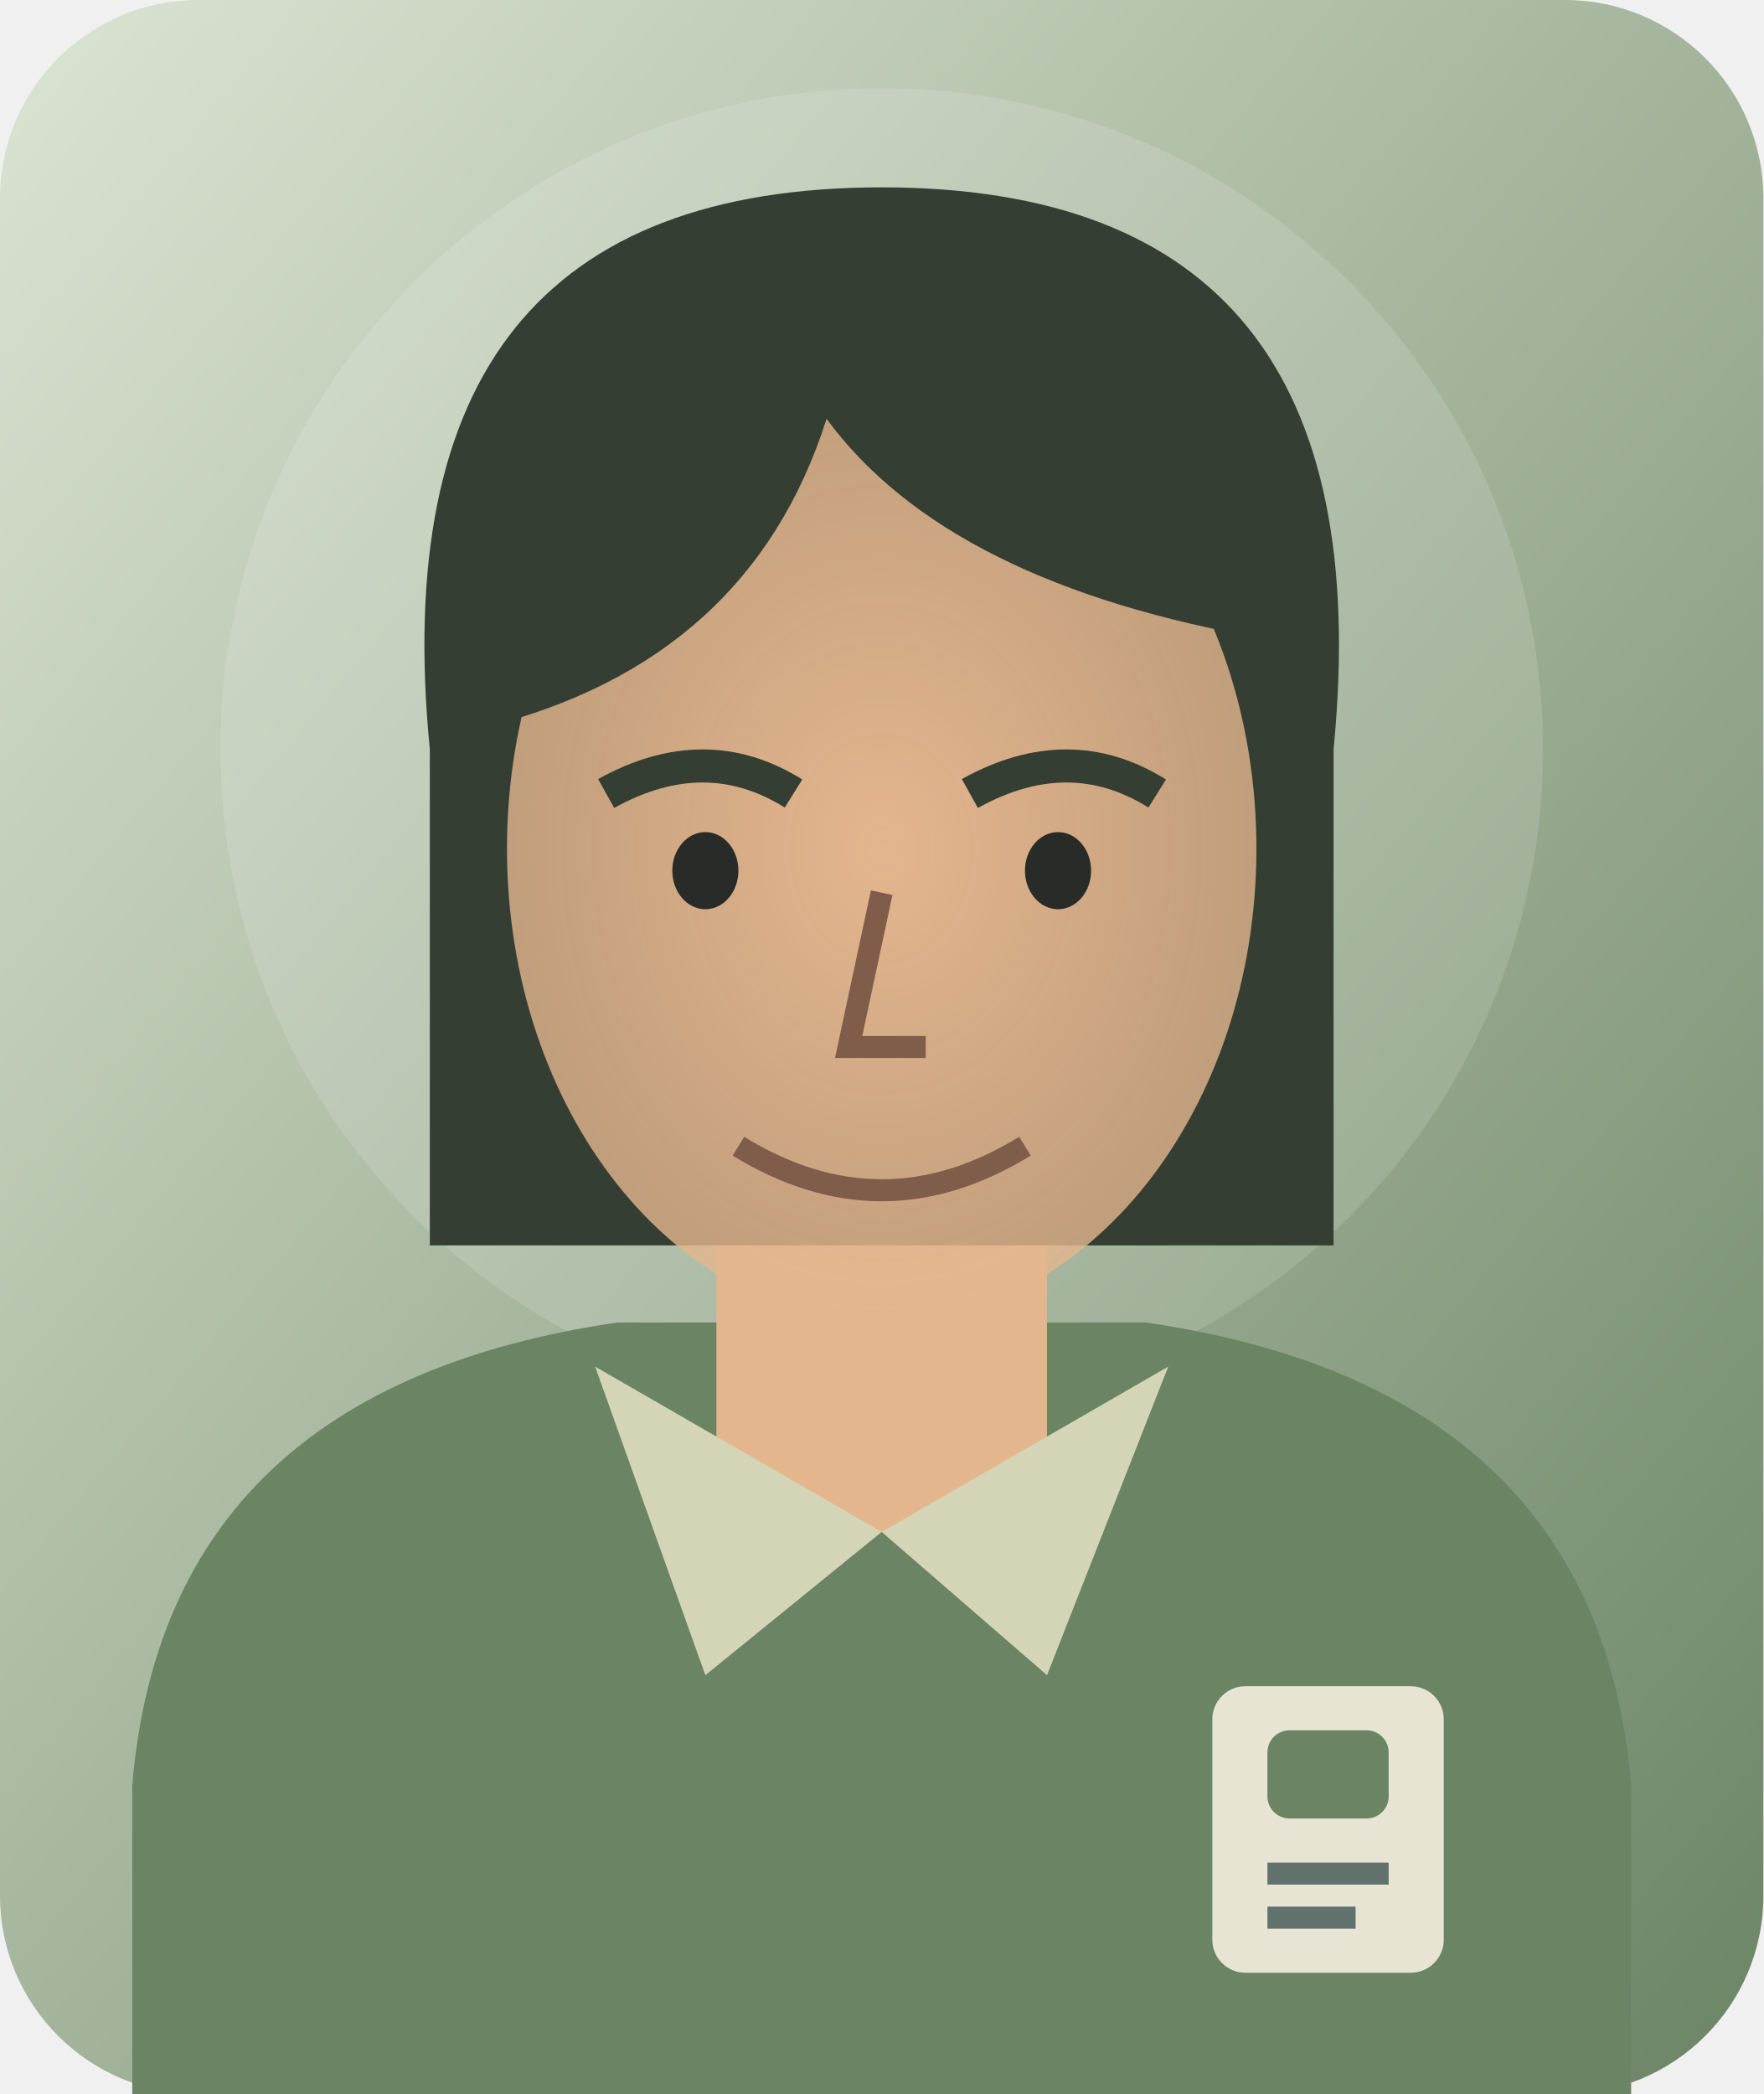
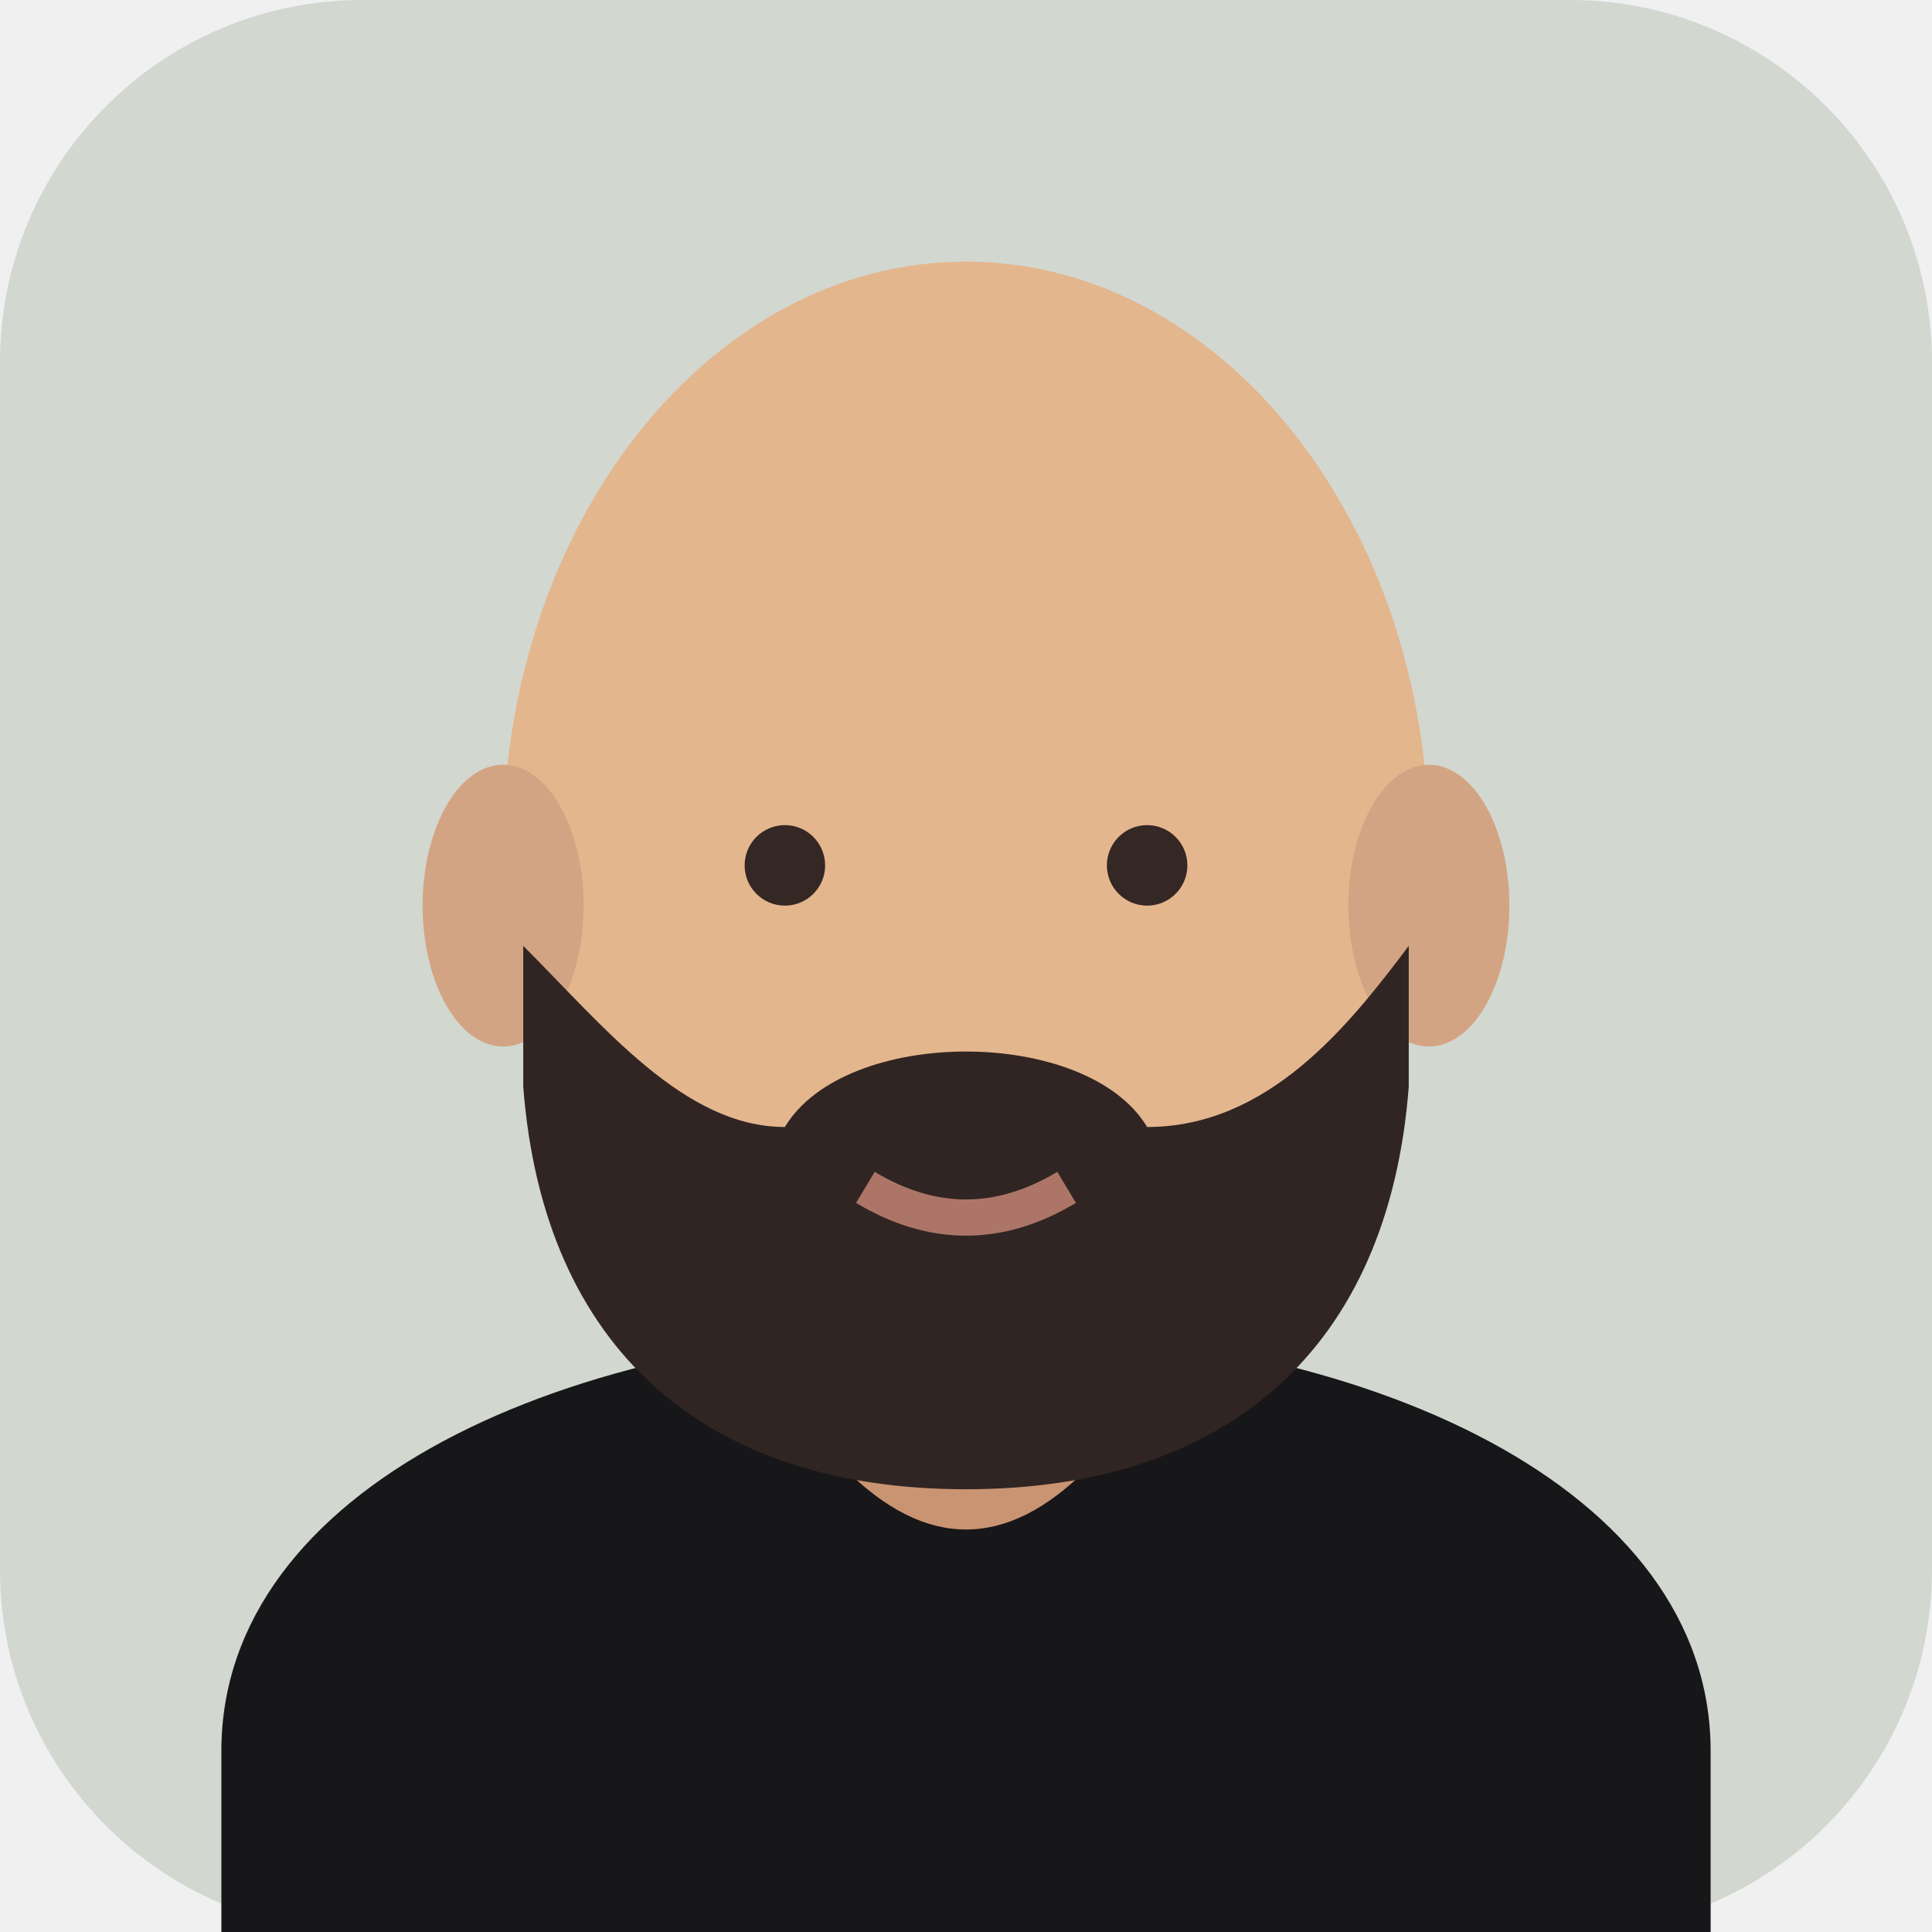
- <svg xmlns="http://www.w3.org/2000/svg" viewBox="0 0 160 190">
-   <defs>
-     <linearGradient id="b" x2="1" y2="1">
-       <stop stop-color="#dce4d3" />
-       <stop offset="1" stop-color="#6b8464" />
-     </linearGradient>
-     <radialGradient id="s">
-       <stop stop-color="#e4b68e" />
-       <stop offset="1" stop-color="#e4b68e" stop-opacity=".8" />
-     </radialGradient>
-   </defs>
-   <rect width="160" height="190" rx="18" fill="url(#b)" />
-   <circle cx="80" cy="68" r="60" fill="#ffffff" opacity=".13" />
-   <path d="M12 190v-28q3-36 44-42h48q41 6 44 42v28" fill="#6b8464" />
-   <path d="M65 105v26q15 16 30 0v-26" fill="#e4b68e" />
-   <path d="M39 68q-5-51 41-51t41 51v45H39" fill="#343e32" />
-   <ellipse cx="80" cy="77" rx="34" ry="43" fill="url(#s)" />
-   <path d="M44 66q-3-38 31-39 29-4 40 31-29-5-40-20-7 22-31 28" fill="#343e32" />
-   <path d="M55 72q9-5 17 0m16 0q9-5 17 0" stroke="#343e32" stroke-width="3" fill="none" />
-   <ellipse cx="64" cy="79" rx="3" ry="3.5" fill="#292b29" />
-   <ellipse cx="96" cy="79" rx="3" ry="3.5" fill="#292b29" />
-   <path d="m80 81-3 14h7m-17 9q13 8 26 0" stroke="#805d4b" stroke-width="2" fill="none" />
-   <path d="m54 124 26 15 26-15-11 28-15-13-16 13" fill="#d4d5b6" />
-   <rect x="110" y="153" width="21" height="26" rx="3" fill="#e7e4d3" />
-   <rect x="115" y="157" width="11" height="8" rx="2" fill="#6b8464" />
-   <path d="M115 170h11m-11 4h8" stroke="#61716c" stroke-width="2" />
+ <svg xmlns="http://www.w3.org/2000/svg" viewBox="0 0 96 96" role="img" aria-label="مانی">
+   <rect width="96" height="96" rx="18" fill="#d2d7d0" />
+   <path d="M11 96v-9c0-13 17-21 37-21s37 8 37 21v9" fill="#171719" />
+   <path d="M42 59h12v14c-4 4-8 4-12 0z" fill="#c99472" />
+   <ellipse cx="48" cy="42" rx="23" ry="29" fill="#e4b68e" />
+   <ellipse cx="25" cy="45" rx="4" ry="7" fill="#d3a483" />
+   <ellipse cx="71" cy="45" rx="4" ry="7" fill="#d3a483" />
+   <path d="M26 47c4 4 8 9 13 9 3-5 15-5 18 0 6 0 10-5 13-9v7c-1 13-9 20-22 20s-21-7-22-20z" fill="#302522" />
+   <path d="M43 59q5 3 10 0" fill="none" stroke="#ad7567" stroke-width="1.8" />
+   <g fill="#342724">
+     <circle cx="39" cy="43" r="2" />
+     <circle cx="57" cy="43" r="2" />
+   </g>
</svg>
